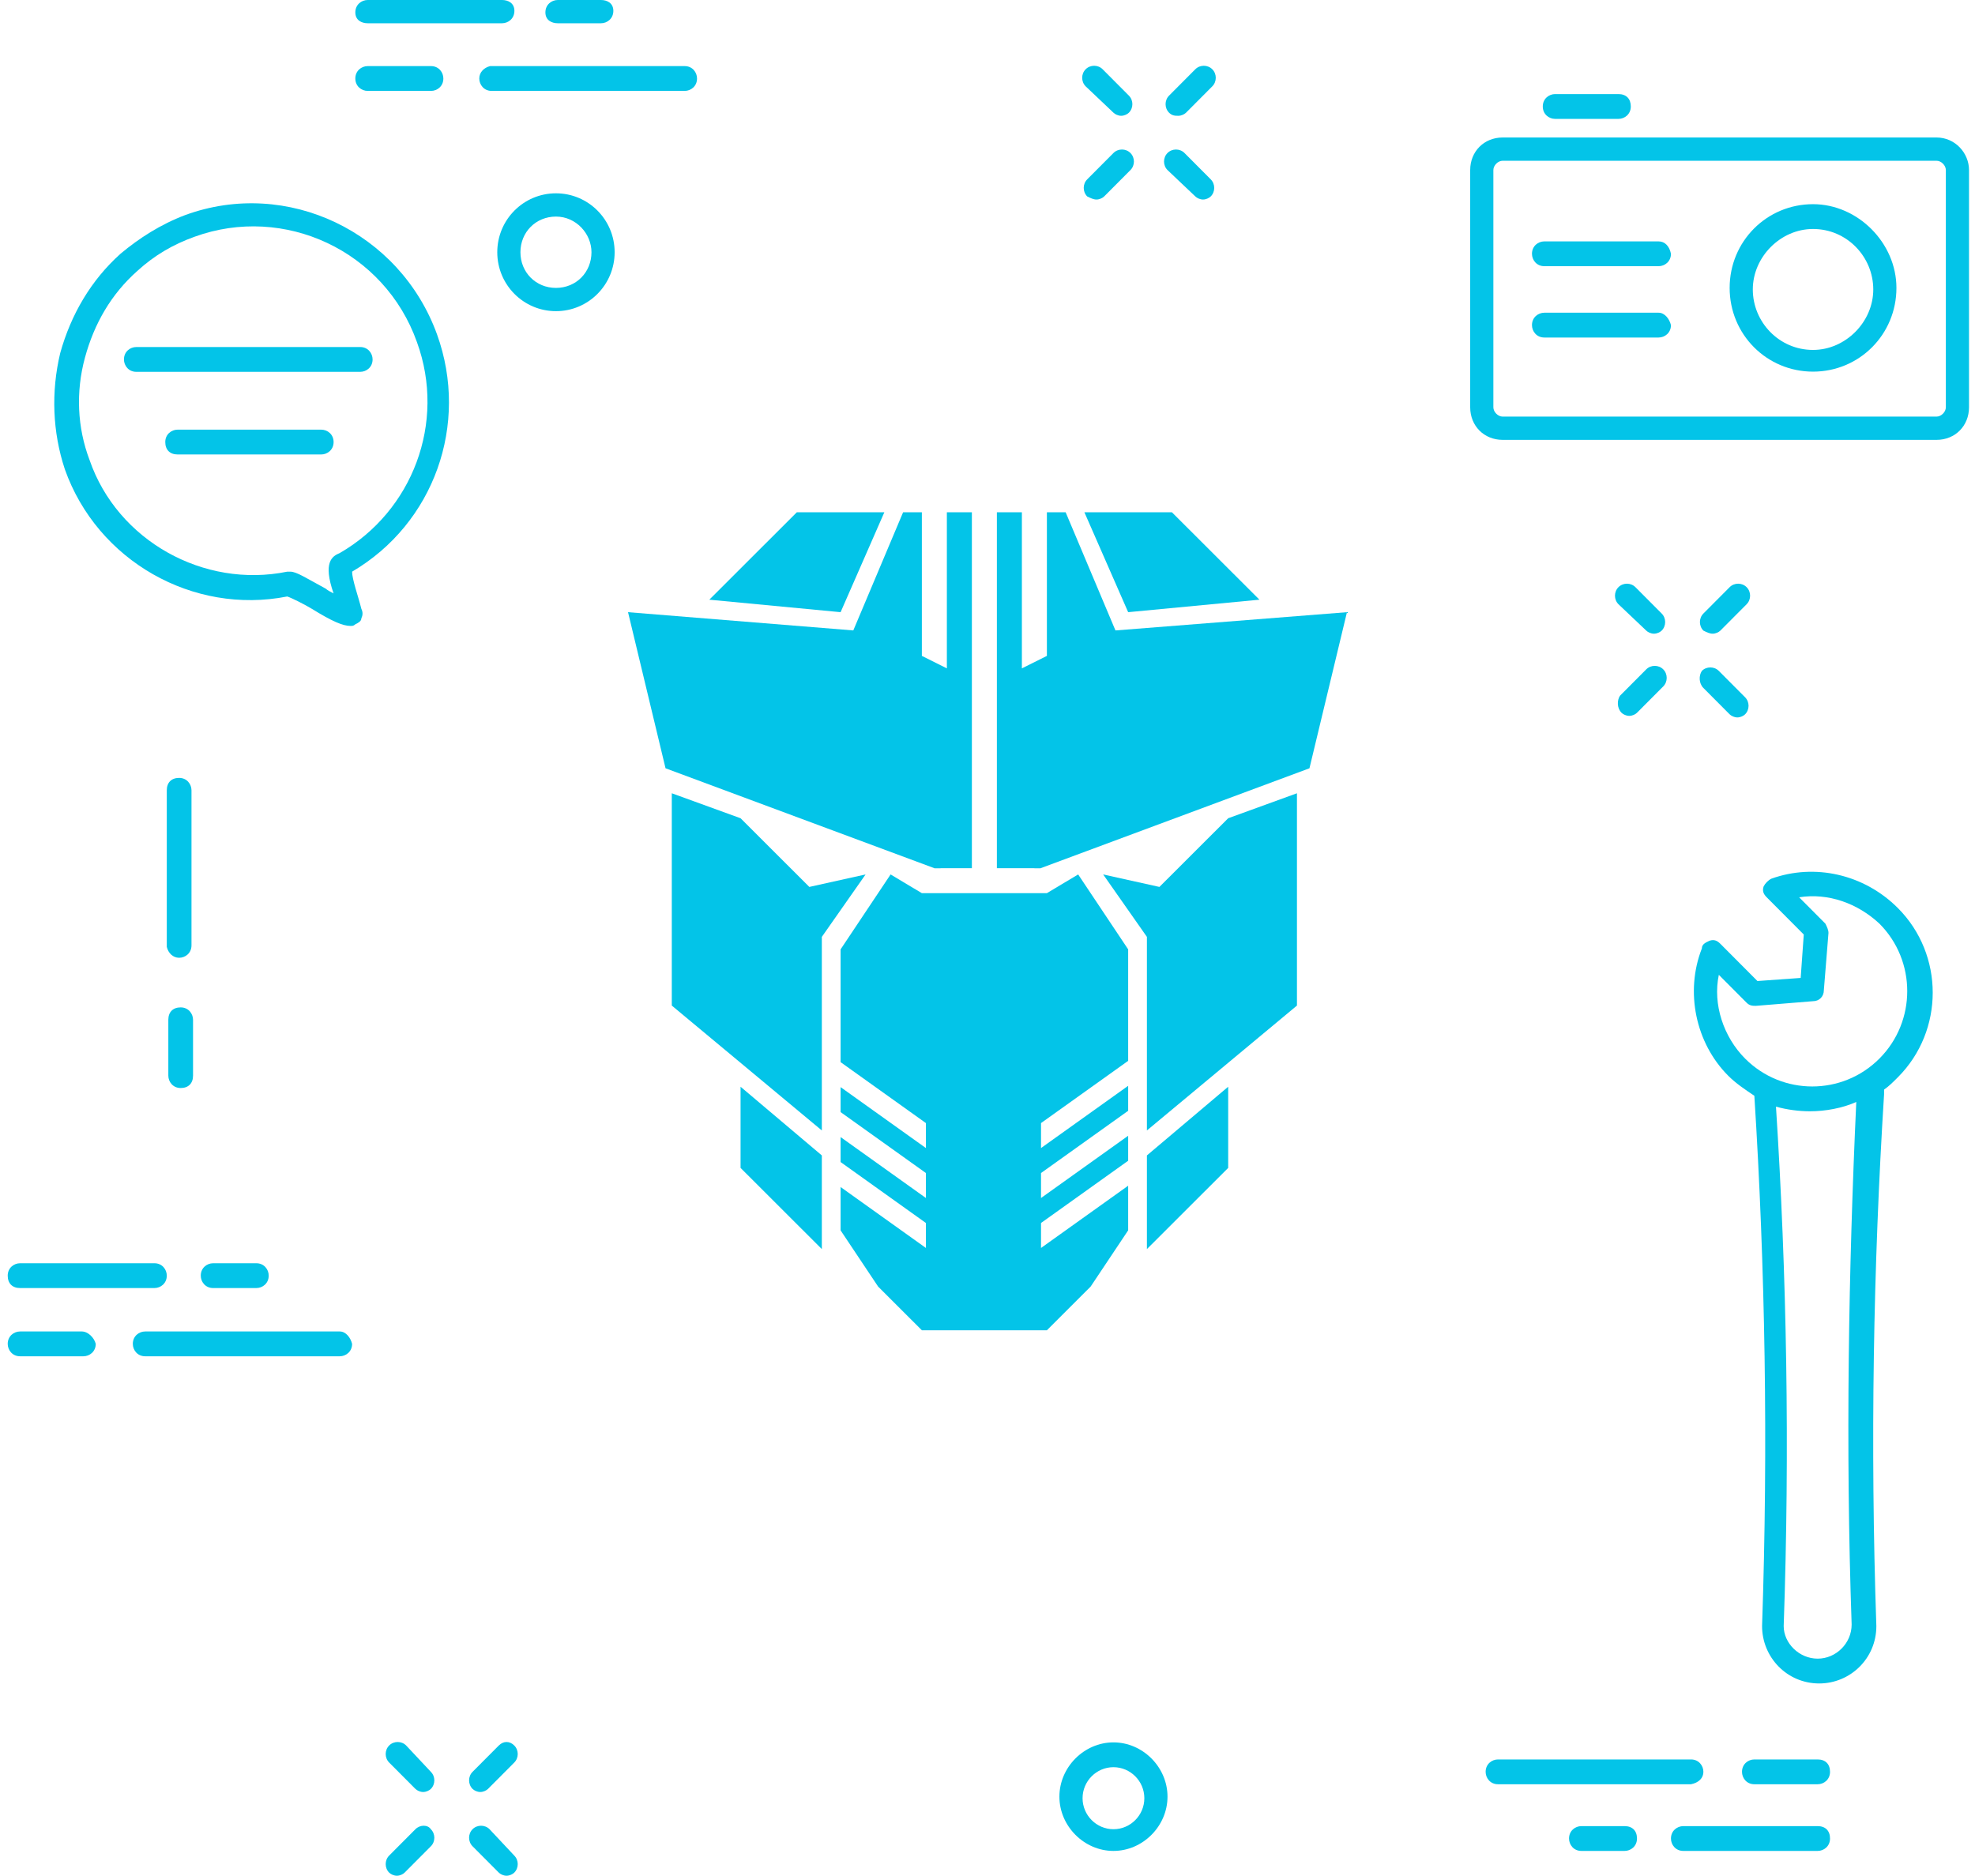
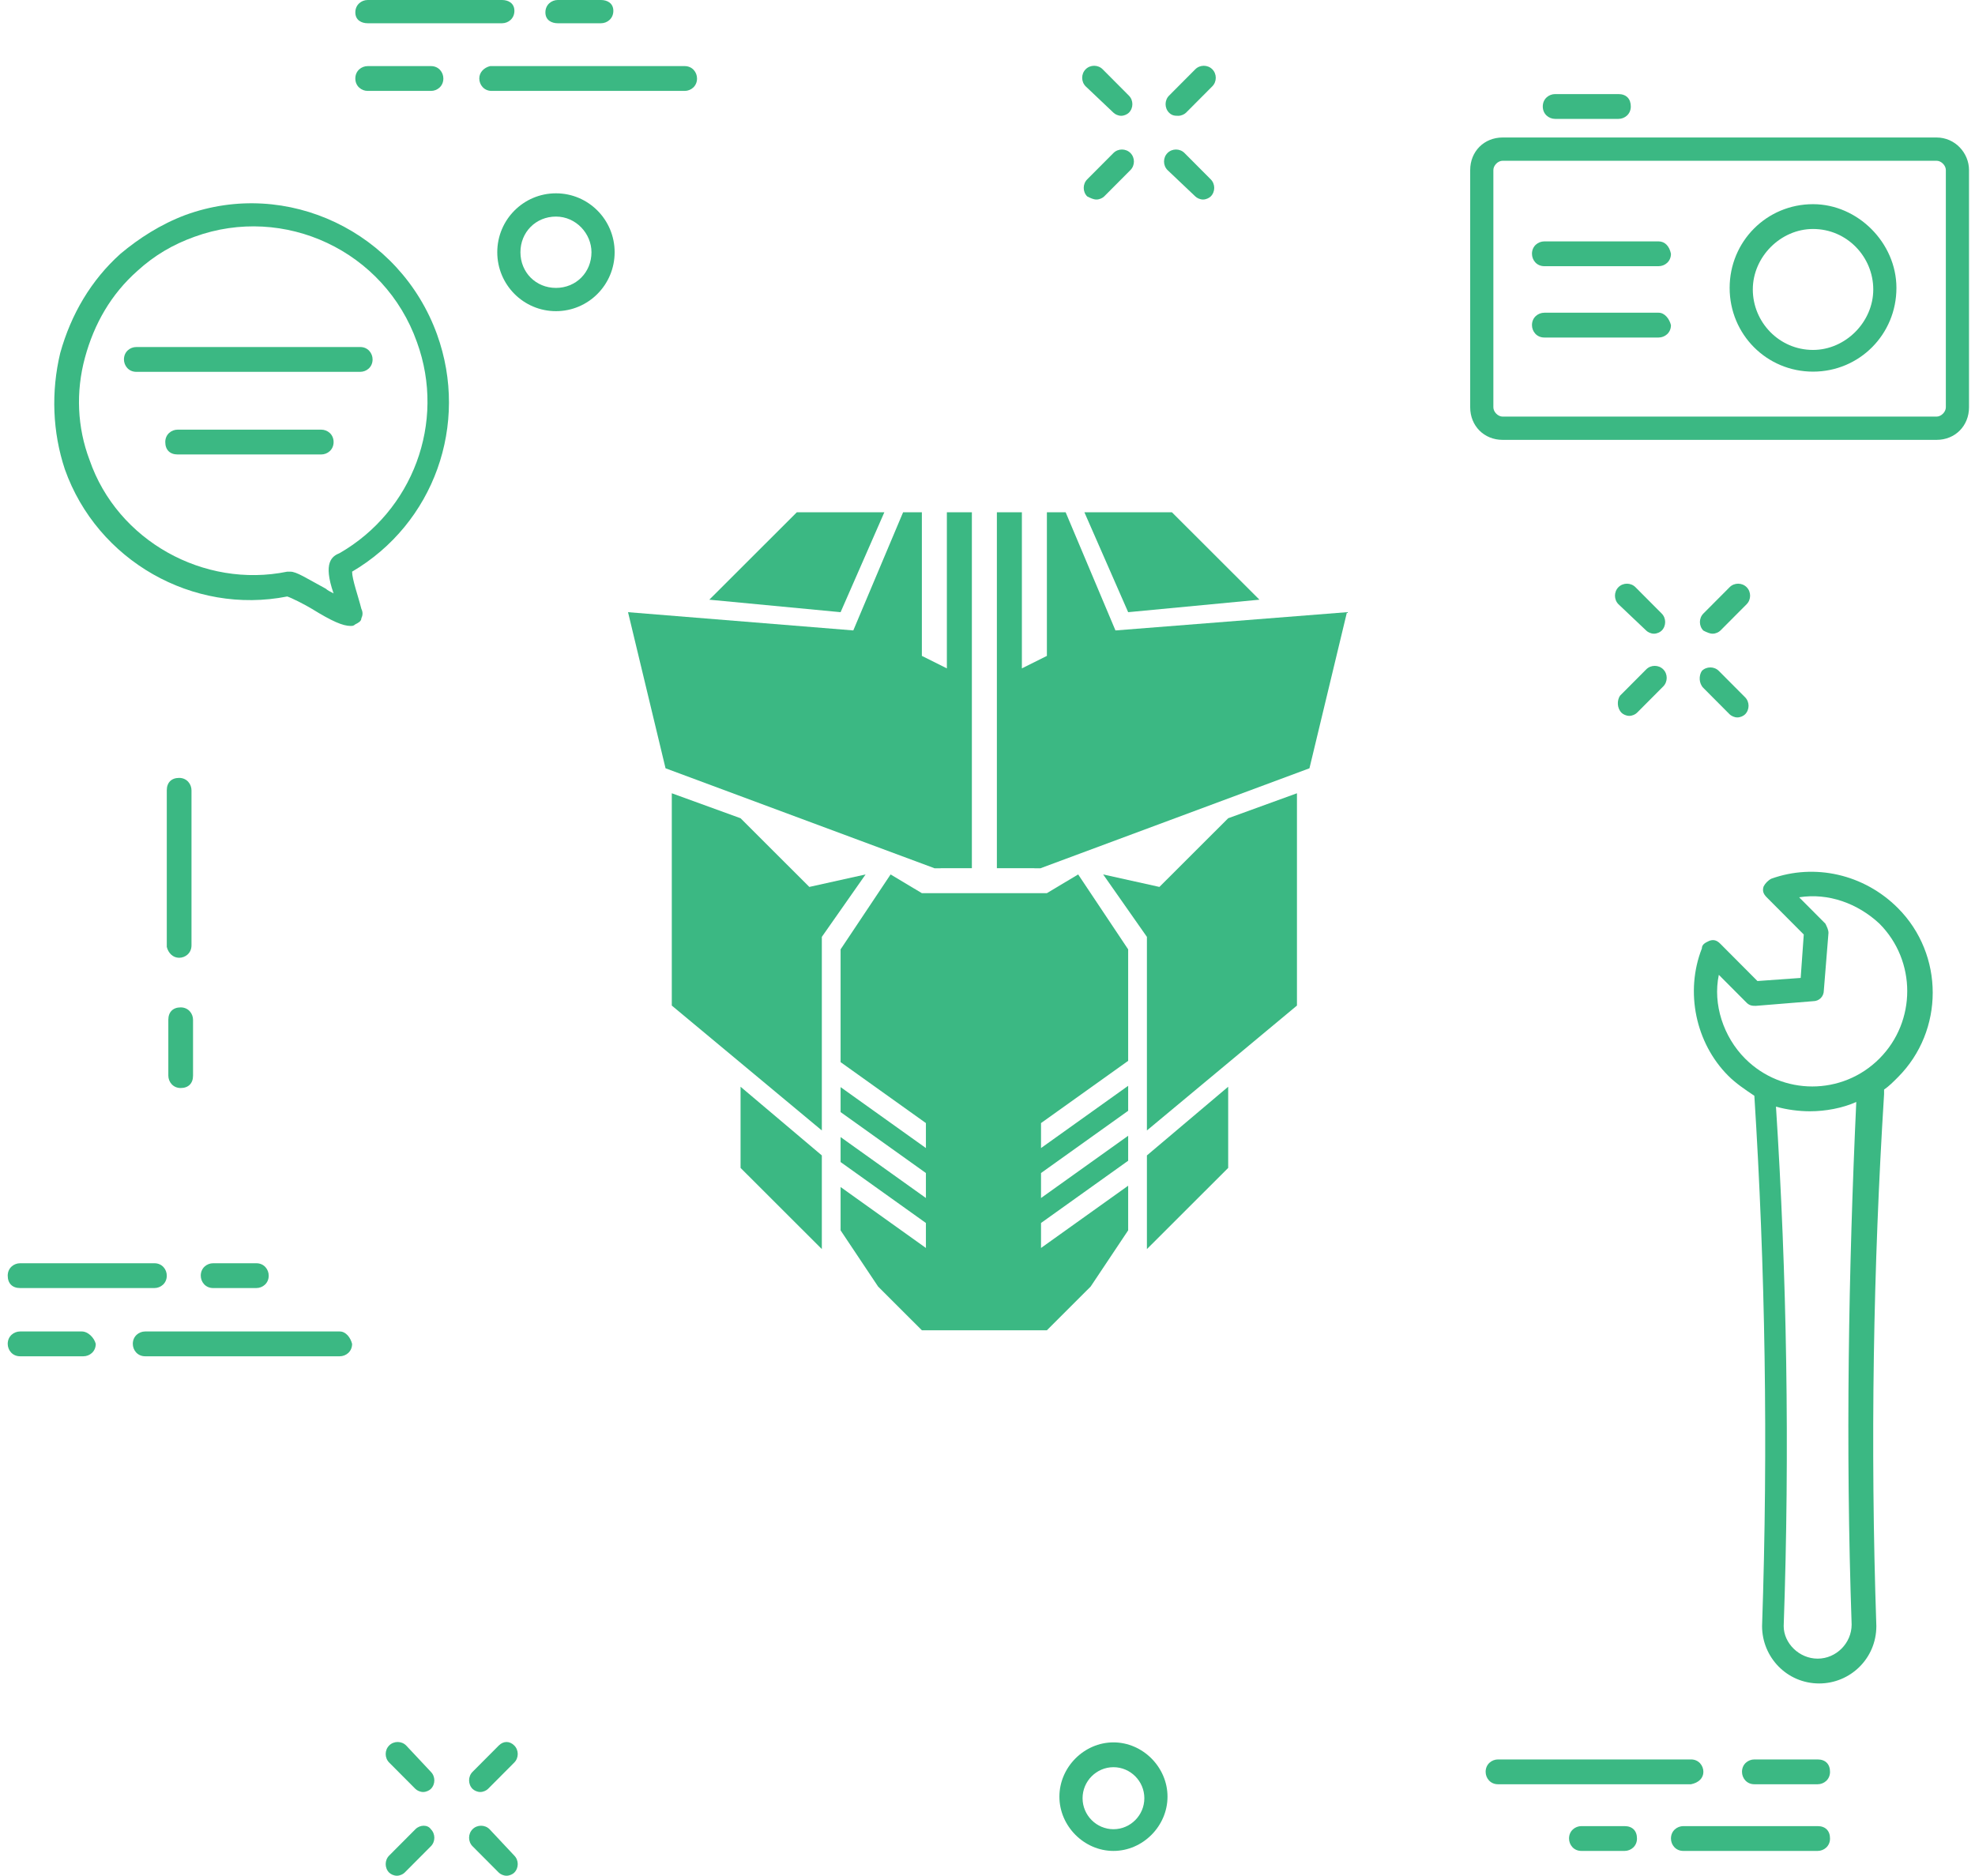
<svg xmlns="http://www.w3.org/2000/svg" width="239px" height="227px" viewBox="0 0 239 227" version="1.1">
  <g id="Page-1" stroke="none" stroke-width="1" fill="none" fill-rule="evenodd">
-     <g id="icon-pro.ff46cf3c" fill="#03C4E8" fill-rule="nonzero">
+     <g id="icon-pro" fill="#3BB883" fill-rule="nonzero">
      <g id="Group">
        <path d="M21.678,115.918 C22.426,115.918 23.173,115.355 23.173,114.417 L23.173,95.65 C23.173,94.899 22.613,94.148 21.678,94.148 C20.744,94.148 20.183,94.711 20.183,95.65 L20.183,114.604 C20.37,115.355 20.931,115.918 21.678,115.918 Z" id="Path" />
        <path d="M20.37,130.181 C20.37,130.931 20.931,131.682 21.865,131.682 C22.8,131.682 23.36,131.119 23.36,130.181 L23.36,123.425 C23.36,122.674 22.8,121.923 21.865,121.923 C20.931,121.923 20.37,122.486 20.37,123.425 L20.37,130.181 Z" id="Path" />
        <path d="M60.176,30.528 C60.176,34.469 63.353,37.66 67.278,37.66 C71.202,37.66 74.379,34.469 74.379,30.528 C74.379,26.587 71.202,23.397 67.278,23.397 C63.353,23.397 60.176,26.587 60.176,30.528 L60.176,30.528 Z M71.576,30.528 C71.576,32.968 69.707,34.845 67.278,34.845 C64.848,34.845 62.979,32.968 62.979,30.528 C62.979,28.089 64.848,26.212 67.278,26.212 C69.707,26.212 71.576,28.276 71.576,30.528 L71.576,30.528 Z" id="Shape" />
        <path d="M134.742,210.878 C131.192,210.878 128.201,213.881 128.201,217.447 C128.201,221.013 131.192,224.015 134.742,224.015 C138.293,224.015 141.283,221.013 141.283,217.447 C141.283,213.881 138.293,210.878 134.742,210.878 Z M134.742,221.388 C132.687,221.388 131.005,219.699 131.005,217.635 C131.005,215.57 132.687,213.881 134.742,213.881 C136.798,213.881 138.48,215.57 138.48,217.635 C138.48,219.699 136.798,221.388 134.742,221.388 Z" id="Shape" />
        <g id="Path">
          <path d="M206.132,214.444 C206.132,213.694 205.571,212.943 204.636,212.943 L181.276,212.943 C180.529,212.943 179.781,213.506 179.781,214.444 C179.781,215.195 180.342,215.946 181.276,215.946 L204.636,215.946 C205.571,215.758 206.132,215.195 206.132,214.444 Z" />
          <path d="M219.961,212.943 L212.299,212.943 C211.551,212.943 210.804,213.506 210.804,214.444 C210.804,215.195 211.364,215.946 212.299,215.946 L219.961,215.946 C220.708,215.946 221.456,215.383 221.456,214.444 C221.456,213.506 220.895,212.943 219.961,212.943 Z" />
          <path d="M219.961,221.013 L203.702,221.013 C202.955,221.013 202.207,221.576 202.207,222.514 C202.207,223.265 202.768,224.015 203.702,224.015 L219.961,224.015 C220.708,224.015 221.456,223.452 221.456,222.514 C221.456,221.576 220.895,221.013 219.961,221.013 Z" />
          <path d="M196.601,221.013 L191.368,221.013 C190.62,221.013 189.873,221.576 189.873,222.514 C189.873,223.265 190.433,224.015 191.368,224.015 L196.601,224.015 C197.348,224.015 198.096,223.452 198.096,222.514 C198.096,221.576 197.535,221.013 196.601,221.013 Z" />
          <path d="M58,9.501 C58,10.252 58.561,11.003 59.495,11.003 L82.855,11.003 C83.603,11.003 84.35,10.44 84.35,9.501 C84.35,8.751 83.79,8 82.855,8 L59.308,8 C58.561,8.188 58,8.751 58,9.501 Z" />
          <path d="M44.495,11.003 L52.157,11.003 C52.905,11.003 53.652,10.44 53.652,9.501 C53.652,8.751 53.092,8 52.157,8 L44.495,8 C43.748,8 43,8.563 43,9.501 C43,10.44 43.748,11.003 44.495,11.003 Z" />
          <path d="M44.495,2.815 L60.754,2.815 C61.501,2.815 62.249,2.252 62.249,1.314 C62.249,0.375 61.501,2.22044605e-16 60.754,2.22044605e-16 L44.495,2.22044605e-16 C43.748,2.22044605e-16 43,0.563 43,1.501 C43,2.44 43.748,2.815 44.495,2.815 L44.495,2.815 Z" />
          <path d="M67.495,2.815 L72.728,2.815 C73.475,2.815 74.223,2.252 74.223,1.314 C74.223,0.375 73.475,2.22044605e-16 72.728,2.22044605e-16 L67.495,2.22044605e-16 C66.748,2.22044605e-16 66,0.563 66,1.501 C66,2.44 66.748,2.815 67.495,2.815 Z" />
          <path d="M41.114,161.146 L17.567,161.146 C16.819,161.146 16.072,161.709 16.072,162.647 C16.072,163.398 16.633,164.149 17.567,164.149 L41.114,164.149 C41.862,164.149 42.609,163.586 42.609,162.647 C42.422,161.897 41.862,161.146 41.114,161.146 Z" />
          <path d="M9.905,161.146 L2.429,161.146 C1.682,161.146 0.934,161.709 0.934,162.647 C0.934,163.398 1.495,164.149 2.429,164.149 L10.092,164.149 C10.839,164.149 11.587,163.586 11.587,162.647 C11.4,161.897 10.652,161.146 9.905,161.146 Z" />
          <path d="M2.429,155.891 L18.688,155.891 C19.436,155.891 20.183,155.328 20.183,154.39 C20.183,153.639 19.623,152.889 18.688,152.889 L2.429,152.889 C1.682,152.889 0.934,153.452 0.934,154.39 C0.934,155.328 1.495,155.891 2.429,155.891 Z" />
          <path d="M31.023,155.891 C31.77,155.891 32.518,155.328 32.518,154.39 C32.518,153.639 31.957,152.889 31.023,152.889 L25.79,152.889 C25.042,152.889 24.295,153.452 24.295,154.39 C24.295,155.141 24.855,155.891 25.79,155.891 L31.023,155.891 Z" />
        </g>
        <g transform="translate(6, 7)">
          <path d="M128.742,6.638 C128.929,6.826 129.303,7.014 129.677,7.014 C130.051,7.014 130.424,6.826 130.611,6.638 C131.172,6.075 131.172,5.137 130.611,4.574 L127.434,1.383 C126.874,0.82 125.939,0.82 125.378,1.383 C124.818,1.946 124.818,2.885 125.378,3.448 L128.742,6.638 Z" id="Path" />
          <path d="M138.647,16.772 C138.834,16.96 139.208,17.148 139.582,17.148 C139.955,17.148 140.329,16.96 140.516,16.772 C141.077,16.209 141.077,15.271 140.516,14.708 L137.339,11.518 C136.778,10.955 135.844,10.955 135.283,11.518 C134.723,12.081 134.723,13.019 135.283,13.582 L138.647,16.772 Z" id="Path" />
          <path d="M126.687,17.148 C127.06,17.148 127.434,16.96 127.621,16.772 L130.798,13.582 C131.359,13.019 131.359,12.081 130.798,11.518 C130.237,10.955 129.303,10.955 128.742,11.518 L125.565,14.708 C125.005,15.271 125.005,16.209 125.565,16.772 C125.939,16.96 126.313,17.148 126.687,17.148 L126.687,17.148 Z" id="Path" />
          <path d="M136.591,7.014 C136.965,7.014 137.339,6.826 137.526,6.638 L140.703,3.448 C141.264,2.885 141.264,1.946 140.703,1.383 C140.142,0.82 139.208,0.82 138.647,1.383 L135.47,4.574 C134.91,5.137 134.91,6.075 135.47,6.638 C135.844,7.014 136.218,7.014 136.591,7.014 L136.591,7.014 Z" id="Path" />
          <path d="M193.217,69.32 C193.404,69.507 193.778,69.695 194.151,69.695 C194.525,69.695 194.899,69.507 195.086,69.32 C195.646,68.757 195.646,67.818 195.086,67.255 L191.909,64.065 C191.348,63.502 190.414,63.502 189.853,64.065 C189.292,64.628 189.292,65.566 189.853,66.129 L193.217,69.32 Z" id="Path" />
          <path d="M200.132,76.263 L203.309,79.454 C203.495,79.641 203.869,79.829 204.243,79.829 C204.617,79.829 204.99,79.641 205.177,79.454 C205.738,78.891 205.738,77.952 205.177,77.389 L202,74.199 C201.44,73.636 200.505,73.636 199.945,74.199 C199.571,74.762 199.571,75.7 200.132,76.263 Z" id="Path" />
          <path d="M190.227,79.266 C190.414,79.454 190.787,79.641 191.161,79.641 C191.535,79.641 191.909,79.454 192.096,79.266 L195.273,76.076 C195.833,75.513 195.833,74.574 195.273,74.011 C194.712,73.448 193.778,73.448 193.217,74.011 L190.04,77.202 C189.666,77.765 189.666,78.703 190.227,79.266 Z" id="Path" />
          <path d="M201.253,69.695 C201.627,69.695 202,69.507 202.187,69.32 L205.364,66.129 C205.925,65.566 205.925,64.628 205.364,64.065 C204.804,63.502 203.869,63.502 203.309,64.065 L200.132,67.255 C199.571,67.818 199.571,68.757 200.132,69.32 C200.505,69.507 200.879,69.695 201.253,69.695 L201.253,69.695 Z" id="Path" />
          <path d="M43.15,204.254 C42.589,203.691 41.655,203.691 41.094,204.254 C40.534,204.817 40.534,205.755 41.094,206.318 L44.271,209.509 C44.458,209.696 44.832,209.884 45.206,209.884 C45.58,209.884 45.953,209.696 46.14,209.509 C46.701,208.946 46.701,208.007 46.14,207.444 L43.15,204.254 Z" id="Path" />
          <path d="M53.242,214.388 C52.681,213.825 51.747,213.825 51.186,214.388 C50.625,214.951 50.625,215.889 51.186,216.452 L54.363,219.643 C54.55,219.83 54.924,220.018 55.298,220.018 C55.671,220.018 56.045,219.83 56.232,219.643 C56.793,219.08 56.793,218.141 56.232,217.578 L53.242,214.388 Z" id="Path" />
          <path d="M44.271,214.388 L41.094,217.578 C40.534,218.141 40.534,219.08 41.094,219.643 C41.281,219.83 41.655,220.018 42.029,220.018 C42.403,220.018 42.776,219.83 42.963,219.643 L46.14,216.452 C46.701,215.889 46.701,214.951 46.14,214.388 C45.766,213.825 44.832,213.825 44.271,214.388 Z" id="Path" />
          <path d="M54.363,204.254 L51.186,207.444 C50.625,208.007 50.625,208.946 51.186,209.509 C51.373,209.696 51.747,209.884 52.12,209.884 C52.494,209.884 52.868,209.696 53.055,209.509 L56.232,206.318 C56.793,205.755 56.793,204.817 56.232,204.254 C55.671,203.691 54.924,203.691 54.363,204.254 Z" id="Path" />
          <path d="M36.609,62.188 C46.514,56.371 50.812,44.36 46.888,33.475 C42.403,21.089 28.76,14.52 16.426,19.024 C13.436,20.15 10.819,21.839 8.577,23.716 C5.026,26.906 2.597,31.035 1.288,35.727 C0.167,40.419 0.354,45.298 1.849,49.802 C5.774,60.875 17.36,67.443 28.76,65.191 C29.321,65.379 30.816,66.129 31.75,66.692 C34.18,68.194 35.488,68.757 36.422,68.757 C36.609,68.757 36.796,68.757 36.983,68.569 C37.357,68.381 37.731,68.194 37.731,67.818 C37.917,67.443 37.917,67.068 37.731,66.692 C37.357,65.191 36.609,63.127 36.609,62.188 Z M34.367,64.816 C33.993,64.628 33.619,64.44 33.432,64.253 C31.003,62.939 29.881,62.188 29.134,62.188 L28.76,62.188 C18.669,64.253 8.203,58.435 4.839,48.676 C3.344,44.735 3.157,40.419 4.279,36.29 C5.4,32.161 7.456,28.595 10.633,25.78 C12.688,23.904 14.931,22.59 17.547,21.652 C28.386,17.711 40.534,23.341 44.458,34.413 C48.009,44.172 43.898,54.869 35.114,59.936 C34.18,60.312 33.058,61.062 34.367,64.816 Z" id="Shape" />
        </g>
        <path d="M45.088,43.501 C45.088,42.751 44.527,42 43.593,42 L16.495,42 C15.748,42 15,42.563 15,43.501 C15,44.252 15.561,45.003 16.495,45.003 L43.593,45.003 C44.341,45.003 45.088,44.44 45.088,43.501 Z" id="Path" />
        <path d="M38.875,52 L21.495,52 C20.748,52 20,52.563 20,53.501 C20,54.44 20.561,55.003 21.495,55.003 L38.875,55.003 C39.623,55.003 40.37,54.44 40.37,53.501 C40.37,52.563 39.623,52 38.875,52 Z" id="Path" />
        <path d="M214.354,106.347 C213.981,106.534 213.607,106.91 213.42,107.285 C213.233,107.848 213.42,108.223 213.794,108.599 L218.279,113.103 L217.905,118.358 L212.672,118.733 L208.187,114.229 C207.813,113.854 207.44,113.666 206.879,113.854 C206.505,114.041 205.945,114.229 205.945,114.792 C203.889,120.047 205.197,126.24 209.122,130.181 C210.056,131.119 211.177,131.87 212.299,132.62 C213.607,153.264 213.981,174.846 213.233,196.803 C213.233,200.557 216.223,203.747 220.148,203.747 C223.885,203.747 227.062,200.744 227.062,196.803 C226.315,174.846 226.689,153.264 227.997,132.433 L227.997,131.87 C228.557,131.494 229.118,130.931 229.679,130.368 C235.285,124.738 235.285,115.543 229.679,109.912 C225.567,105.784 219.587,104.47 214.354,106.347 L214.354,106.347 Z M224.072,196.616 C224.072,198.868 222.203,200.744 219.961,200.744 C217.718,200.744 215.849,198.868 215.849,196.803 C216.597,175.409 216.223,154.202 214.915,133.934 C216.223,134.309 217.718,134.497 219.026,134.497 C220.895,134.497 222.951,134.122 224.633,133.371 C223.699,153.639 223.325,175.034 224.072,196.616 L224.072,196.616 Z M227.436,128.116 C222.951,132.62 215.663,132.62 211.177,128.116 C208.561,125.489 207.253,121.548 208,117.982 L211.364,121.36 C211.738,121.736 212.112,121.736 212.486,121.736 L219.4,121.173 C220.148,121.173 220.708,120.61 220.708,119.859 L221.269,112.915 C221.269,112.54 221.082,112.164 220.895,111.789 L217.718,108.599 C221.269,108.036 224.82,109.349 227.436,111.789 C231.921,116.293 231.921,123.612 227.436,128.116 L227.436,128.116 Z" id="Shape" />
        <path d="M234.351,16.641 L181.837,16.641 C179.594,16.641 177.912,18.33 177.912,20.582 L177.912,49.295 C177.912,51.547 179.594,53.236 181.837,53.236 L234.351,53.236 C236.593,53.236 238.275,51.547 238.275,49.295 L238.275,20.582 C238.275,18.518 236.593,16.641 234.351,16.641 Z M235.472,49.295 C235.472,49.858 234.911,50.421 234.351,50.421 L181.837,50.421 C181.276,50.421 180.716,49.858 180.716,49.295 L180.716,20.582 C180.716,20.019 181.276,19.456 181.837,19.456 L234.351,19.456 C234.911,19.456 235.472,20.019 235.472,20.582 L235.472,49.295 Z" id="Shape" />
        <path d="M219.4,24.711 C213.794,24.711 209.309,29.215 209.309,34.845 C209.309,40.475 213.794,44.979 219.4,44.979 C225.007,44.979 229.492,40.475 229.492,34.845 C229.492,29.402 224.82,24.711 219.4,24.711 L219.4,24.711 Z M219.4,42.352 C215.289,42.352 212.112,38.974 212.112,35.032 C212.112,31.091 215.476,27.713 219.4,27.713 C223.512,27.713 226.689,31.091 226.689,35.032 C226.689,38.974 223.325,42.352 219.4,42.352 Z" id="Shape" />
        <path d="M200.712,29.215 L186.883,29.215 C186.135,29.215 185.388,29.778 185.388,30.716 C185.388,31.467 185.948,32.217 186.883,32.217 L200.712,32.217 C201.459,32.217 202.207,31.654 202.207,30.716 C202.02,29.778 201.459,29.215 200.712,29.215 Z" id="Path" />
        <path d="M200.712,37.848 L186.883,37.848 C186.135,37.848 185.388,38.411 185.388,39.349 C185.388,40.1 185.948,40.85 186.883,40.85 L200.712,40.85 C201.459,40.85 202.207,40.287 202.207,39.349 C202.02,38.598 201.459,37.848 200.712,37.848 Z" id="Path" />
        <path d="M188.191,14.389 L195.853,14.389 C196.601,14.389 197.348,13.826 197.348,12.888 C197.348,11.949 196.787,11.386 195.853,11.386 L188.191,11.386 C187.443,11.386 186.696,11.949 186.696,12.888 C186.696,13.826 187.443,14.389 188.191,14.389 Z" id="Path" />
      </g>
      <g id="Group" transform="translate(76, 62)">
        <polygon id="Path" points="64.304 45.344 57.496 43.832 62.791 51.389 62.791 74.817 80.948 59.702 80.948 34.008 72.626 37.031" />
        <polygon id="Path" transform="translate(17.02174, 54.41221) scale(-1, 1) translate(-17.02174, -54.41221) " points="12.104 45.344 5.296 43.832 10.591 51.389 10.591 74.817 28.748 59.702 28.748 34.008 20.426 37.031" />
        <polygon id="Path" points="25.722 78.641 25.722 75.618 36.048 82.994 36.046 79.97 25.722 72.595 25.722 69.572 36.048 76.948 36.046 73.924 25.722 66.549 25.722 52.901 31.774 43.832 35.557 46.099 50.687 46.099 54.47 43.832 60.522 52.901 60.522 66.392 49.977 73.924 49.976 76.948 60.522 69.415 60.522 72.438 49.977 79.97 49.976 82.994 60.522 75.461 60.522 78.483 49.977 86.016 49.976 89.04 60.522 81.506 60.522 86.908 55.983 93.71 50.687 99 35.557 99 30.261 93.71 25.722 86.908 25.722 81.664 36.048 89.04 36.046 86.016" />
        <polygon id="Path" points="62.791 89.176 72.626 79.351 72.626 69.527 62.791 77.84" />
        <polygon id="Path" transform="translate(18.53478, 79.35115) scale(-1, 1) translate(-18.53478, -79.35115) " points="13.617 89.176 23.452 79.351 23.452 69.527 13.617 77.84" />
-         <path d="M38.583,-3.55271368e-15 L41.609,-3.55271368e-15 L41.609,43.076 L37.07,43.076 L27.235,14.359 L33.287,-3.55271368e-15 L35.557,-3.55271368e-15 L35.557,17.382 L38.583,18.893 L38.583,-3.55271368e-15 Z M44.635,0 L47.661,0 L47.661,18.893 L50.687,17.382 L50.687,0 L52.957,0 L59.009,14.359 L49.93,43.076 L44.635,43.076 L44.635,0 Z" id="Shape" />
+         <path d="M38.583,-3.55271368e-15 L41.609,-3.55271368e-15 L41.609,43.076 L37.07,43.076 L27.235,14.359 L33.287,-3.55271368e-15 L35.557,-3.55271368e-15 L35.557,17.382 L38.583,18.893 L38.583,-3.55271368e-15 Z M44.635,-1.19949929e-24 L47.661,-1.19949929e-24 L47.661,18.893 L50.687,17.382 L50.687,-1.19949929e-24 L52.957,-1.19949929e-24 L59.009,14.359 L49.93,43.076 L44.635,43.076 L44.635,-1.19949929e-24 Z" id="Shape" />
        <g id="Path">
          <polygon points="37.07 43.076 4.539 30.985 0 12.092 27.991 14.359 37.826 43.076" />
          <polygon transform="translate(68.08696, 27.58397) scale(-1, 1) translate(-68.08696, -27.58397) " points="86.243 43.076 53.713 30.985 49.174 12.092 77.922 14.359 87 43.076" />
          <polygon points="60.522 12.092 76.409 10.58 65.817 1.77635684e-15 55.226 1.77635684e-15" />
          <polygon transform="translate(20.42609, 6.045802) scale(-1, 1) translate(-20.42609, -6.045802) " points="15.13 12.092 31.017 10.58 20.426 1.77635684e-15 9.835 1.77635684e-15" />
        </g>
      </g>
    </g>
  </g>
</svg>
